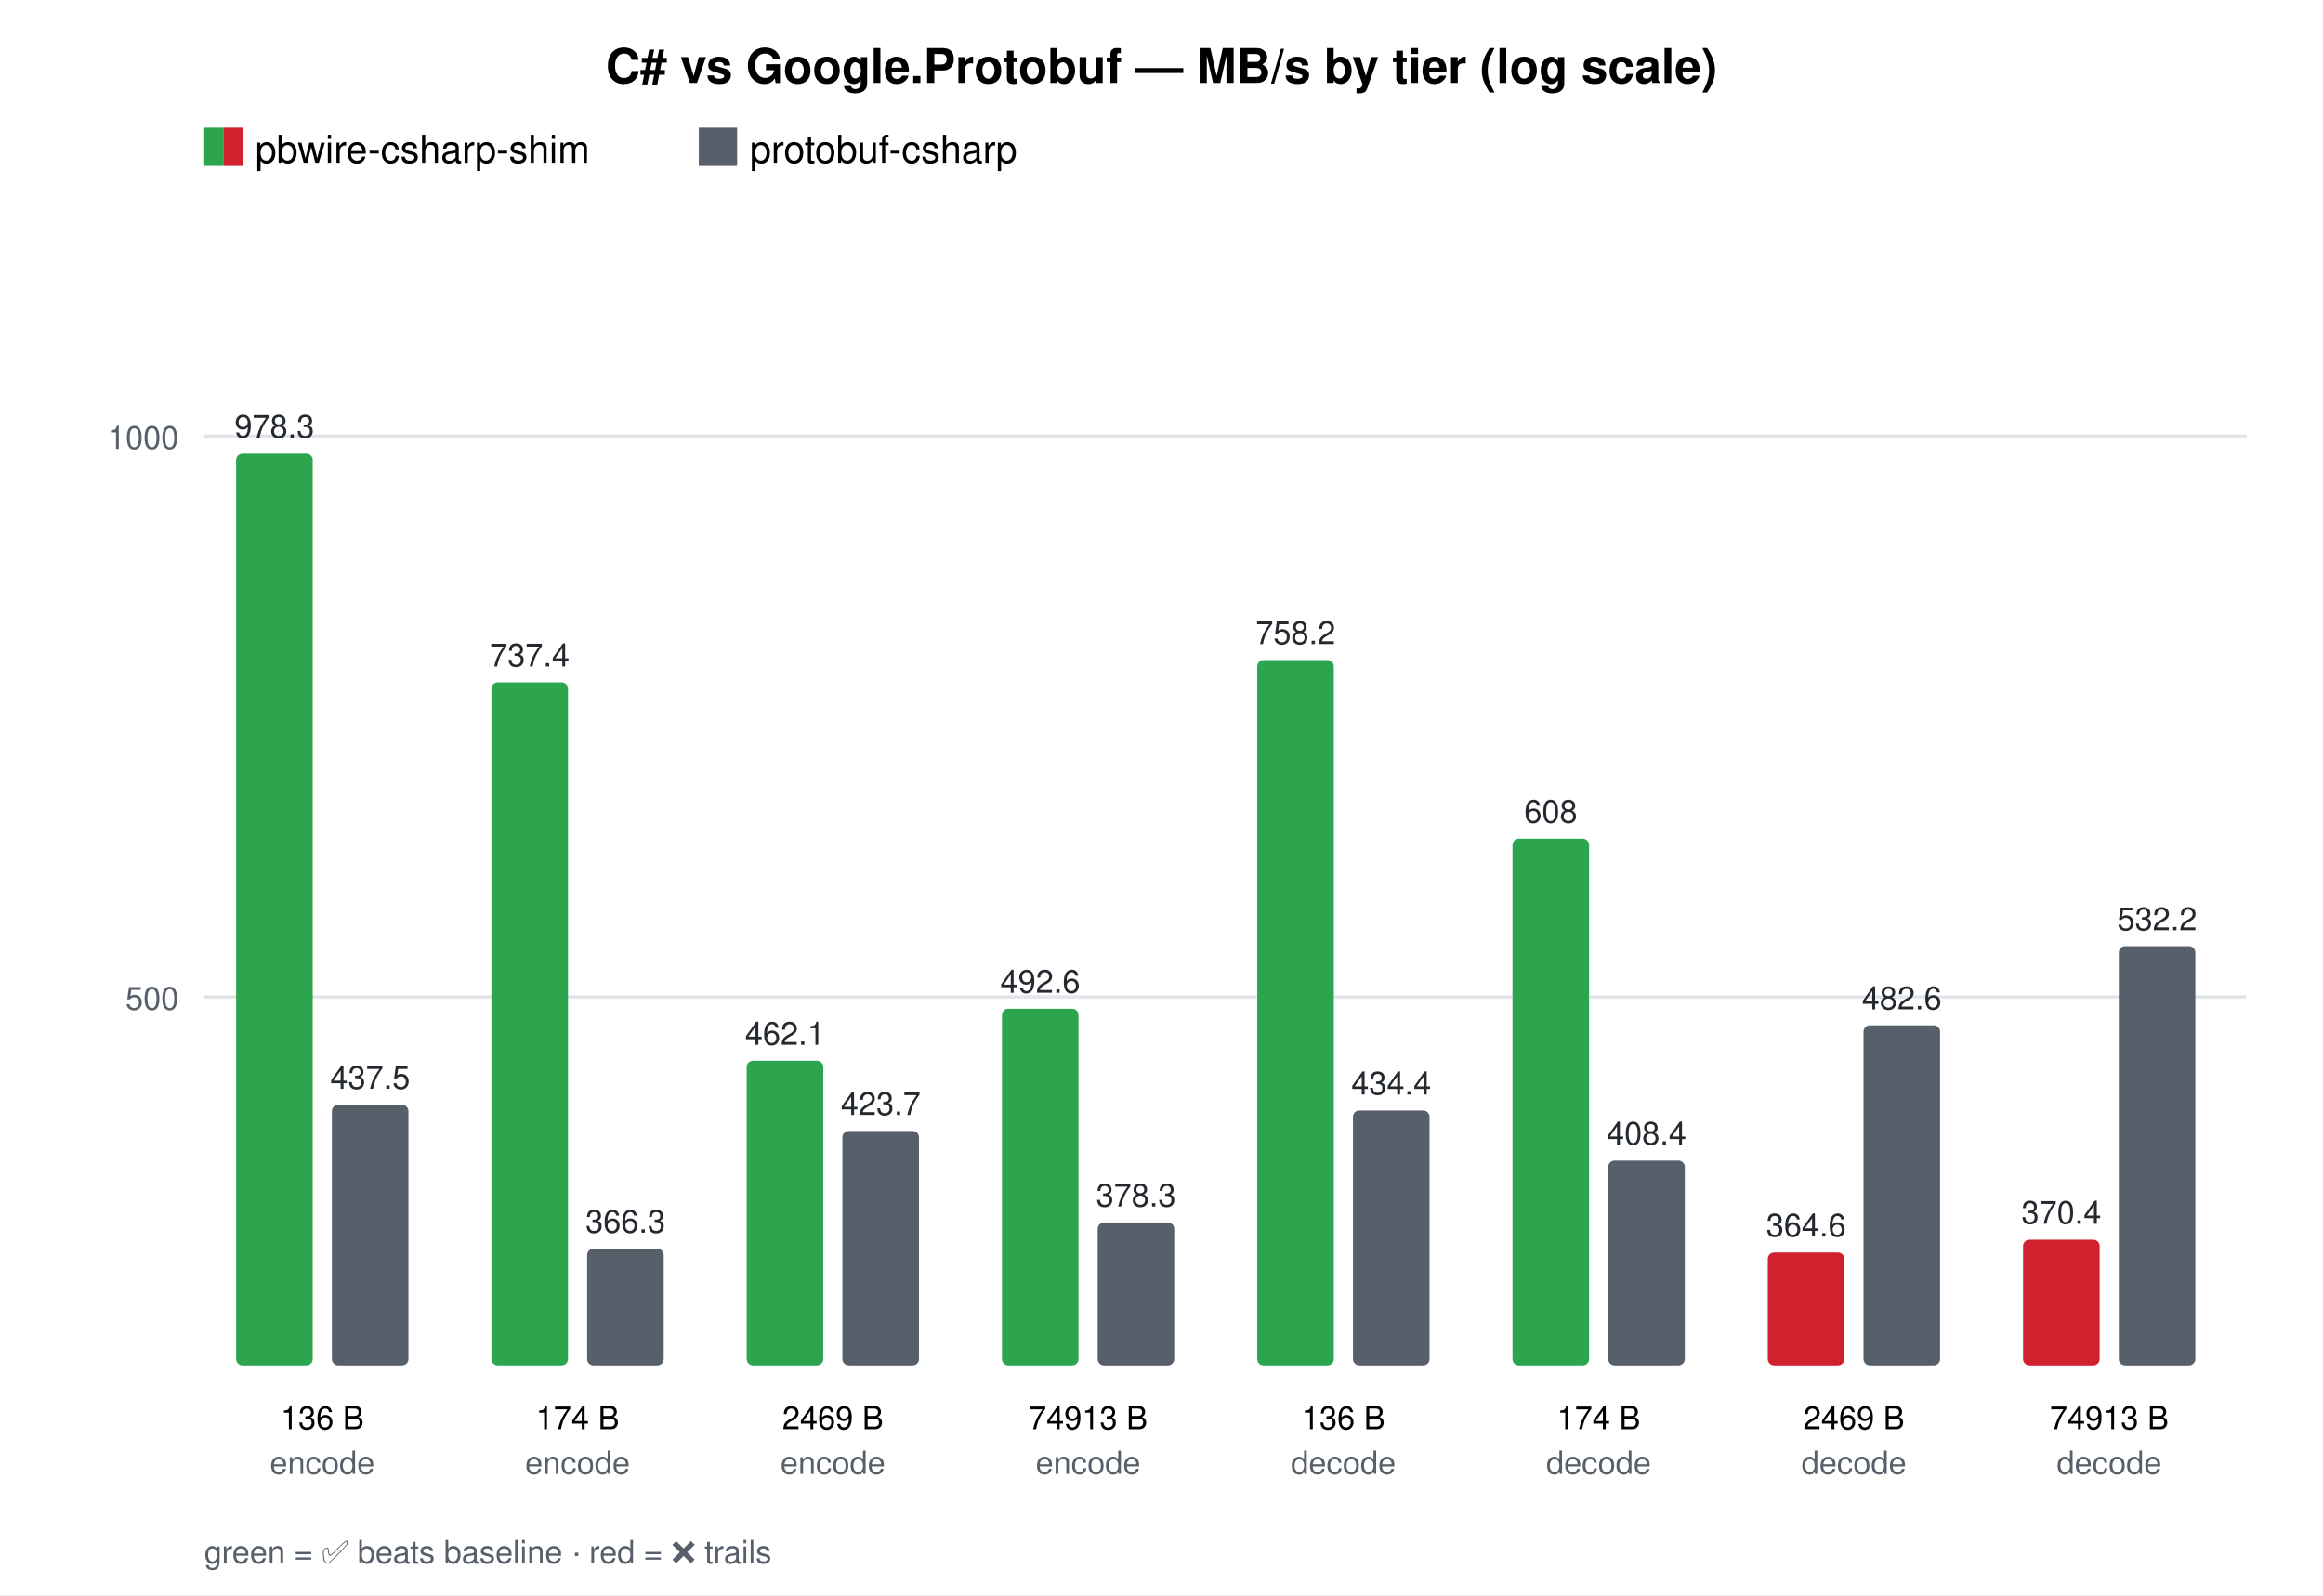
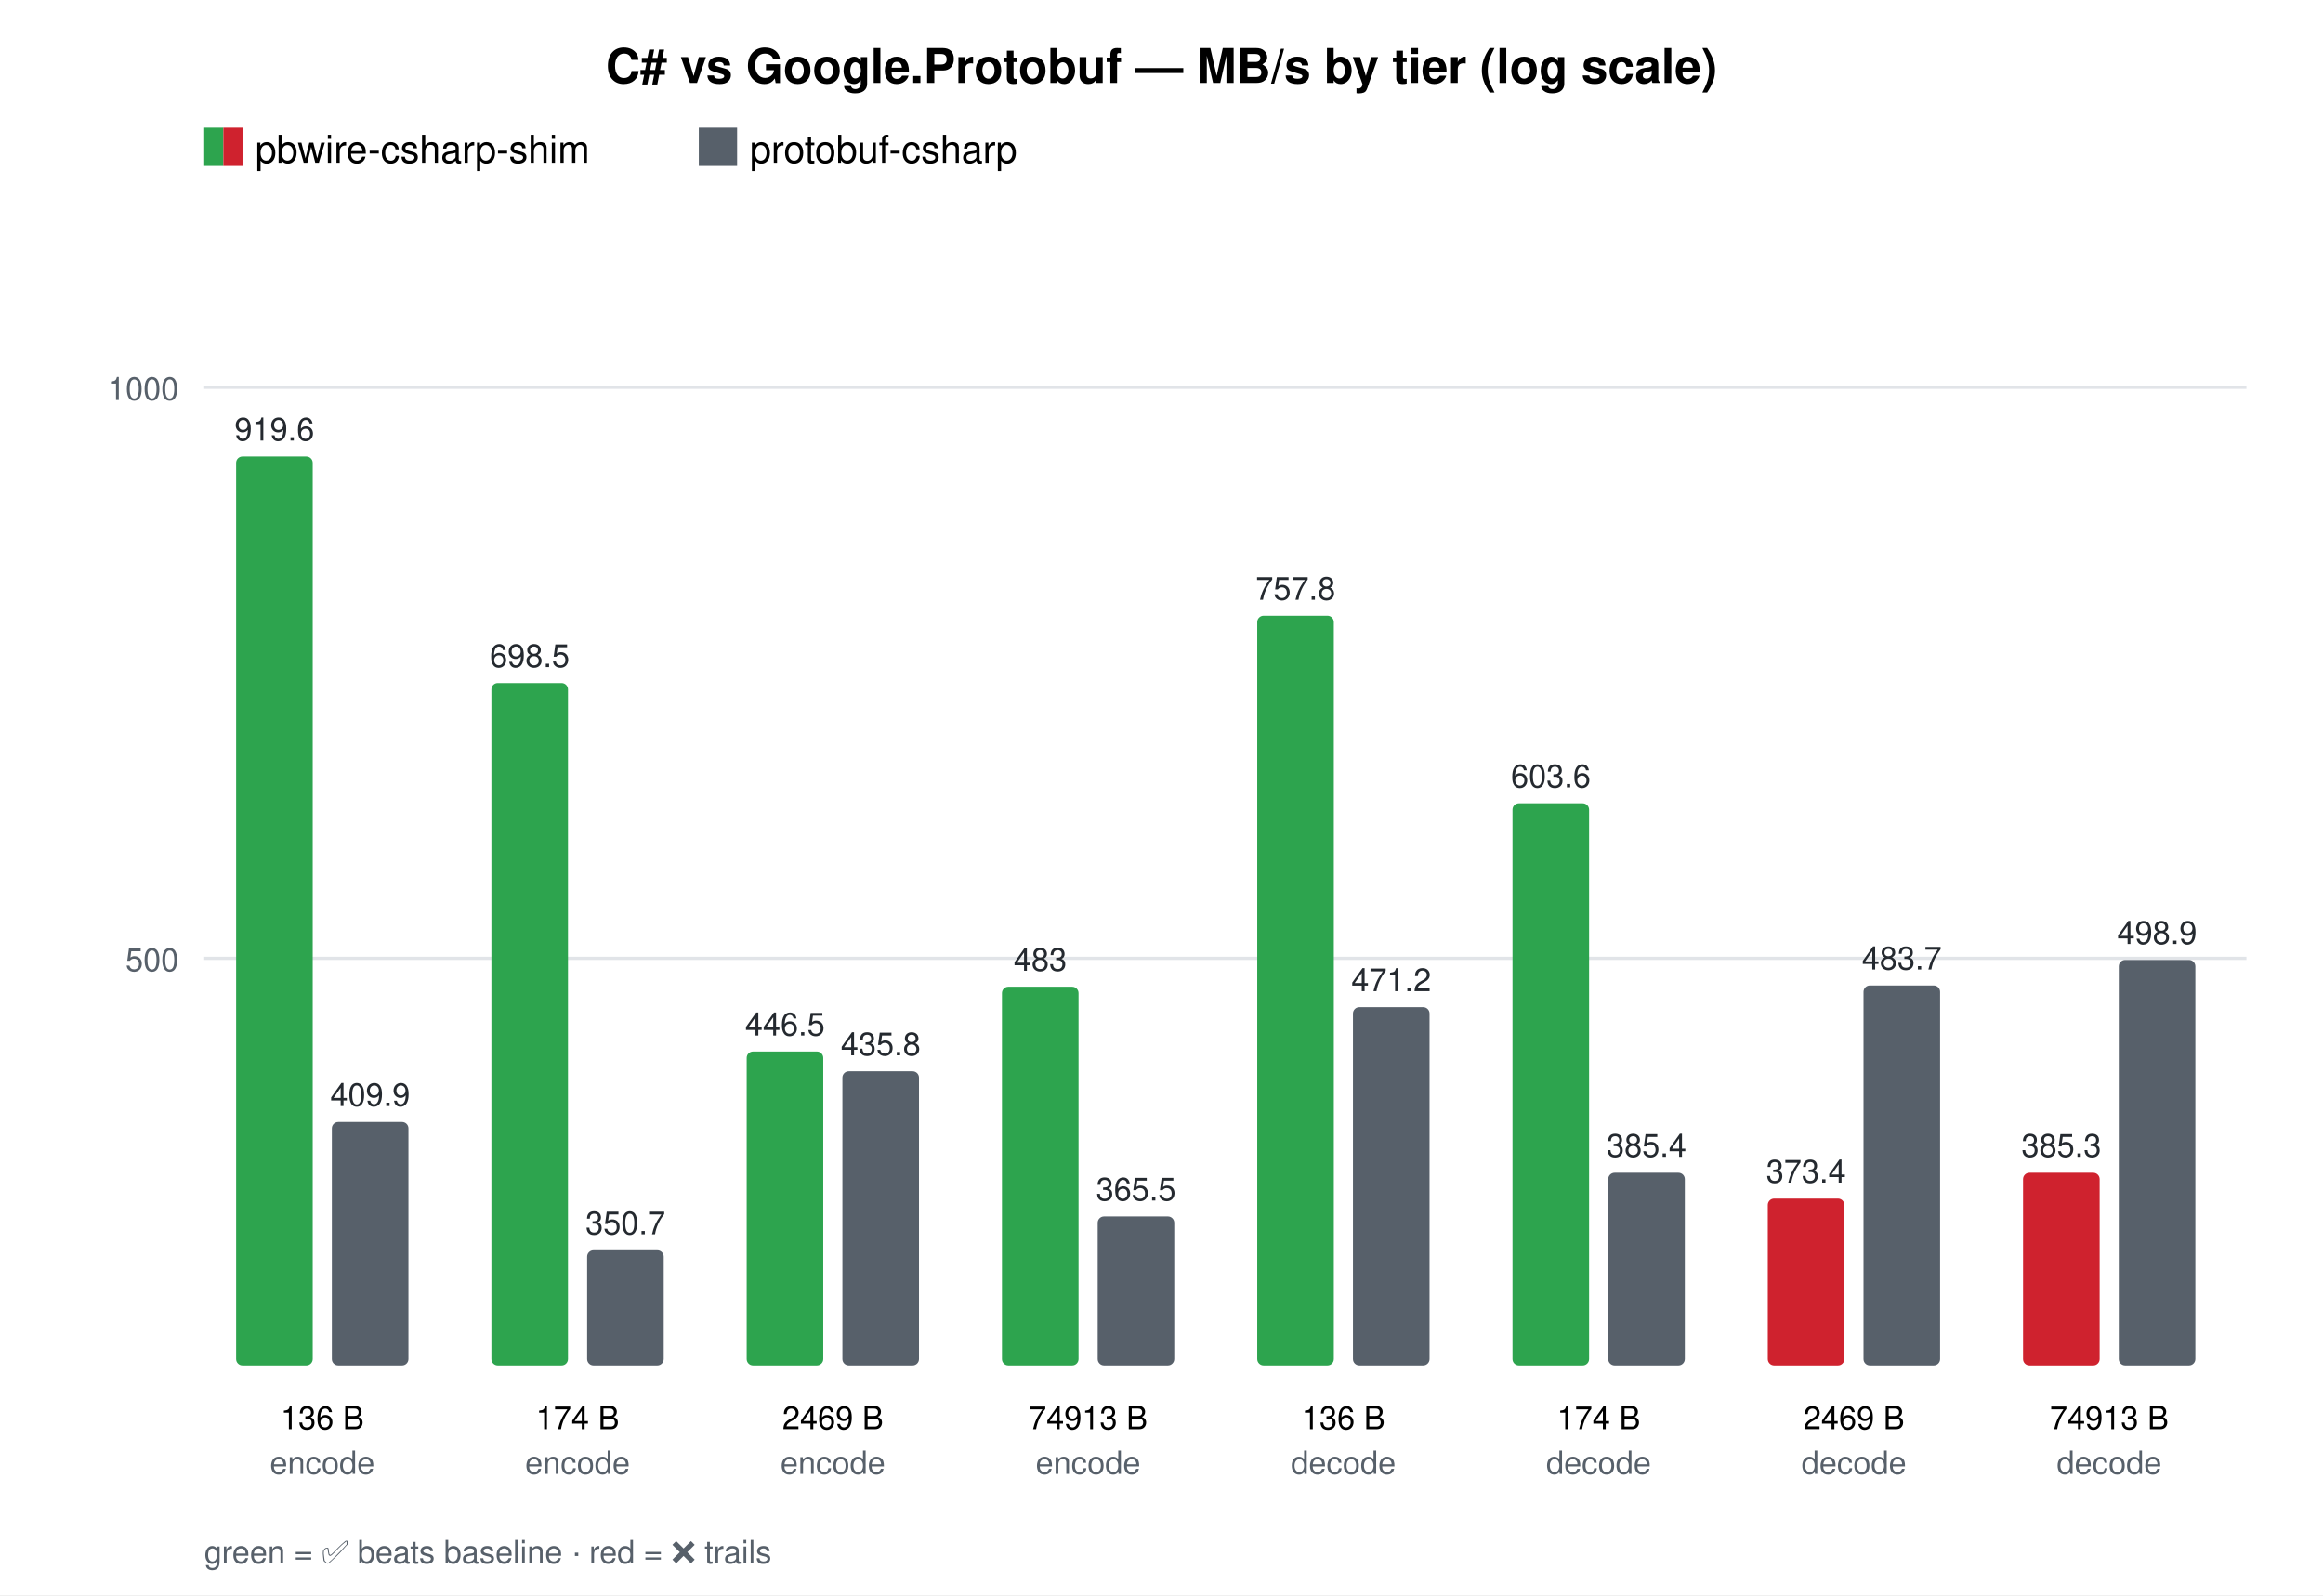
<svg xmlns="http://www.w3.org/2000/svg" width="728" height="500" font-family="Helvetica, Arial, sans-serif">
  <rect width="728" height="500" fill="#ffffff" />
  <text x="364.0" y="26" text-anchor="middle" font-size="15" font-weight="bold">C# vs Google.Protobuf — MB/s by tier (log scale)</text>
  <rect x="64" y="40" width="6" height="12" fill="#2da44e" />
  <rect x="70" y="40" width="6" height="12" fill="#cf222e" />
  <text x="80" y="51" font-size="12">pbwire-csharp-shim</text>
  <rect x="219.0" y="40" width="12" height="12" fill="#57606a" />
  <text x="235.0" y="51" font-size="12">protobuf-csharp</text>
-   <line x1="64" y1="312.5" x2="704" y2="312.5" stroke="#e1e4e8" />
-   <text x="56" y="316.5" text-anchor="end" font-size="10" fill="#57606a">500</text>
-   <line x1="64" y1="136.7" x2="704" y2="136.7" stroke="#e1e4e8" />
-   <text x="56" y="140.7" text-anchor="end" font-size="10" fill="#57606a">1000</text>
+   <line x1="64" y1="300.4" x2="704" y2="300.4" stroke="#e1e4e8" />
+   <text x="56" y="304.4" text-anchor="end" font-size="10" fill="#57606a">500</text>
+   <line x1="64" y1="121.4" x2="704" y2="121.4" stroke="#e1e4e8" />
+   <text x="56" y="125.4" text-anchor="end" font-size="10" fill="#57606a">1000</text>
  <text x="101.0" y="448" text-anchor="middle" font-size="10">136 B</text>
  <text x="101.0" y="462" text-anchor="middle" font-size="10" fill="#57606a">encode</text>
-   <rect x="74.0" y="142.2" width="24" height="285.8" rx="2" fill="#2da44e" />
-   <text x="86.0" y="137.2" text-anchor="middle" font-size="10" fill="#24292f">978.3</text>
-   <rect x="104.0" y="346.3" width="24" height="81.7" rx="2" fill="#57606a" />
-   <text x="116.0" y="341.3" text-anchor="middle" font-size="10" fill="#24292f">437.5</text>
+   <rect x="74.0" y="143.1" width="24" height="284.9" rx="2" fill="#2da44e" />
+   <text x="86.0" y="138.1" text-anchor="middle" font-size="10" fill="#24292f">919.6</text>
+   <rect x="104.0" y="351.7" width="24" height="76.3" rx="2" fill="#57606a" />
+   <text x="116.0" y="346.7" text-anchor="middle" font-size="10" fill="#24292f">409.9</text>
  <text x="181.0" y="448" text-anchor="middle" font-size="10">174 B</text>
  <text x="181.0" y="462" text-anchor="middle" font-size="10" fill="#57606a">encode</text>
-   <rect x="154.0" y="213.9" width="24" height="214.1" rx="2" fill="#2da44e" />
-   <text x="166.0" y="208.9" text-anchor="middle" font-size="10" fill="#24292f">737.4</text>
-   <rect x="184.0" y="391.4" width="24" height="36.6" rx="2" fill="#57606a" />
-   <text x="196.0" y="386.4" text-anchor="middle" font-size="10" fill="#24292f">366.3</text>
+   <rect x="154.0" y="214.1" width="24" height="213.9" rx="2" fill="#2da44e" />
+   <text x="166.0" y="209.1" text-anchor="middle" font-size="10" fill="#24292f">698.5</text>
+   <rect x="184.0" y="391.9" width="24" height="36.1" rx="2" fill="#57606a" />
+   <text x="196.0" y="386.9" text-anchor="middle" font-size="10" fill="#24292f">350.7</text>
  <text x="261.0" y="448" text-anchor="middle" font-size="10">2469 B</text>
  <text x="261.0" y="462" text-anchor="middle" font-size="10" fill="#57606a">encode</text>
-   <rect x="234.0" y="332.5" width="24" height="95.5" rx="2" fill="#2da44e" />
-   <text x="246.0" y="327.5" text-anchor="middle" font-size="10" fill="#24292f">462.1</text>
-   <rect x="264.0" y="354.5" width="24" height="73.5" rx="2" fill="#57606a" />
-   <text x="276.0" y="349.5" text-anchor="middle" font-size="10" fill="#24292f">423.7</text>
+   <rect x="234.0" y="329.6" width="24" height="98.4" rx="2" fill="#2da44e" />
+   <text x="246.0" y="324.6" text-anchor="middle" font-size="10" fill="#24292f">446.5</text>
+   <rect x="264.0" y="335.8" width="24" height="92.2" rx="2" fill="#57606a" />
+   <text x="276.0" y="330.8" text-anchor="middle" font-size="10" fill="#24292f">435.8</text>
  <text x="341.0" y="448" text-anchor="middle" font-size="10">74913 B</text>
  <text x="341.0" y="462" text-anchor="middle" font-size="10" fill="#57606a">encode</text>
-   <rect x="314.0" y="316.2" width="24" height="111.8" rx="2" fill="#2da44e" />
-   <text x="326.0" y="311.2" text-anchor="middle" font-size="10" fill="#24292f">492.6</text>
-   <rect x="344.0" y="383.2" width="24" height="44.8" rx="2" fill="#57606a" />
-   <text x="356.0" y="378.2" text-anchor="middle" font-size="10" fill="#24292f">378.3</text>
+   <rect x="314.0" y="309.3" width="24" height="118.7" rx="2" fill="#2da44e" />
+   <text x="326.0" y="304.3" text-anchor="middle" font-size="10" fill="#24292f">483</text>
+   <rect x="344.0" y="381.3" width="24" height="46.7" rx="2" fill="#57606a" />
+   <text x="356.0" y="376.3" text-anchor="middle" font-size="10" fill="#24292f">365.5</text>
  <text x="421.0" y="448" text-anchor="middle" font-size="10">136 B</text>
  <text x="421.0" y="462" text-anchor="middle" font-size="10" fill="#57606a">decode</text>
-   <rect x="394.0" y="206.9" width="24" height="221.1" rx="2" fill="#2da44e" />
-   <text x="406.0" y="201.9" text-anchor="middle" font-size="10" fill="#24292f">758.2</text>
-   <rect x="424.0" y="348.1" width="24" height="79.9" rx="2" fill="#57606a" />
-   <text x="436.0" y="343.1" text-anchor="middle" font-size="10" fill="#24292f">434.4</text>
+   <rect x="394.0" y="193.0" width="24" height="235.0" rx="2" fill="#2da44e" />
+   <text x="406.0" y="188.0" text-anchor="middle" font-size="10" fill="#24292f">757.8</text>
+   <rect x="424.0" y="315.7" width="24" height="112.3" rx="2" fill="#57606a" />
+   <text x="436.0" y="310.7" text-anchor="middle" font-size="10" fill="#24292f">471.2</text>
  <text x="501.0" y="448" text-anchor="middle" font-size="10">174 B</text>
  <text x="501.0" y="462" text-anchor="middle" font-size="10" fill="#57606a">decode</text>
-   <rect x="474.0" y="262.9" width="24" height="165.1" rx="2" fill="#2da44e" />
-   <text x="486.0" y="257.9" text-anchor="middle" font-size="10" fill="#24292f">608</text>
-   <rect x="504.0" y="363.8" width="24" height="64.2" rx="2" fill="#57606a" />
-   <text x="516.0" y="358.8" text-anchor="middle" font-size="10" fill="#24292f">408.4</text>
+   <rect x="474.0" y="251.8" width="24" height="176.2" rx="2" fill="#2da44e" />
+   <text x="486.0" y="246.8" text-anchor="middle" font-size="10" fill="#24292f">603.6</text>
+   <rect x="504.0" y="367.6" width="24" height="60.4" rx="2" fill="#57606a" />
+   <text x="516.0" y="362.6" text-anchor="middle" font-size="10" fill="#24292f">385.4</text>
  <text x="581.0" y="448" text-anchor="middle" font-size="10">2469 B</text>
  <text x="581.0" y="462" text-anchor="middle" font-size="10" fill="#57606a">decode</text>
-   <rect x="554.0" y="392.6" width="24" height="35.4" rx="2" fill="#cf222e" />
-   <text x="566.0" y="387.6" text-anchor="middle" font-size="10" fill="#24292f">364.6</text>
-   <rect x="584.0" y="321.4" width="24" height="106.6" rx="2" fill="#57606a" />
-   <text x="596.0" y="316.4" text-anchor="middle" font-size="10" fill="#24292f">482.6</text>
+   <rect x="554.0" y="375.7" width="24" height="52.3" rx="2" fill="#cf222e" />
+   <text x="566.0" y="370.7" text-anchor="middle" font-size="10" fill="#24292f">373.4</text>
+   <rect x="584.0" y="308.9" width="24" height="119.1" rx="2" fill="#57606a" />
+   <text x="596.0" y="303.9" text-anchor="middle" font-size="10" fill="#24292f">483.7</text>
  <text x="661.0" y="448" text-anchor="middle" font-size="10">74913 B</text>
  <text x="661.0" y="462" text-anchor="middle" font-size="10" fill="#57606a">decode</text>
-   <rect x="634.0" y="388.6" width="24" height="39.4" rx="2" fill="#cf222e" />
-   <text x="646.0" y="383.6" text-anchor="middle" font-size="10" fill="#24292f">370.4</text>
-   <rect x="664.0" y="296.6" width="24" height="131.4" rx="2" fill="#57606a" />
-   <text x="676.0" y="291.6" text-anchor="middle" font-size="10" fill="#24292f">532.2</text>
+   <rect x="634.0" y="367.6" width="24" height="60.4" rx="2" fill="#cf222e" />
+   <text x="646.0" y="362.6" text-anchor="middle" font-size="10" fill="#24292f">385.3</text>
+   <rect x="664.0" y="300.9" width="24" height="127.1" rx="2" fill="#57606a" />
+   <text x="676.0" y="295.9" text-anchor="middle" font-size="10" fill="#24292f">498.9</text>
  <text x="64" y="490" font-size="10" fill="#57606a">green = ✅ beats baseline · red = ❌ trails</text>
</svg>
